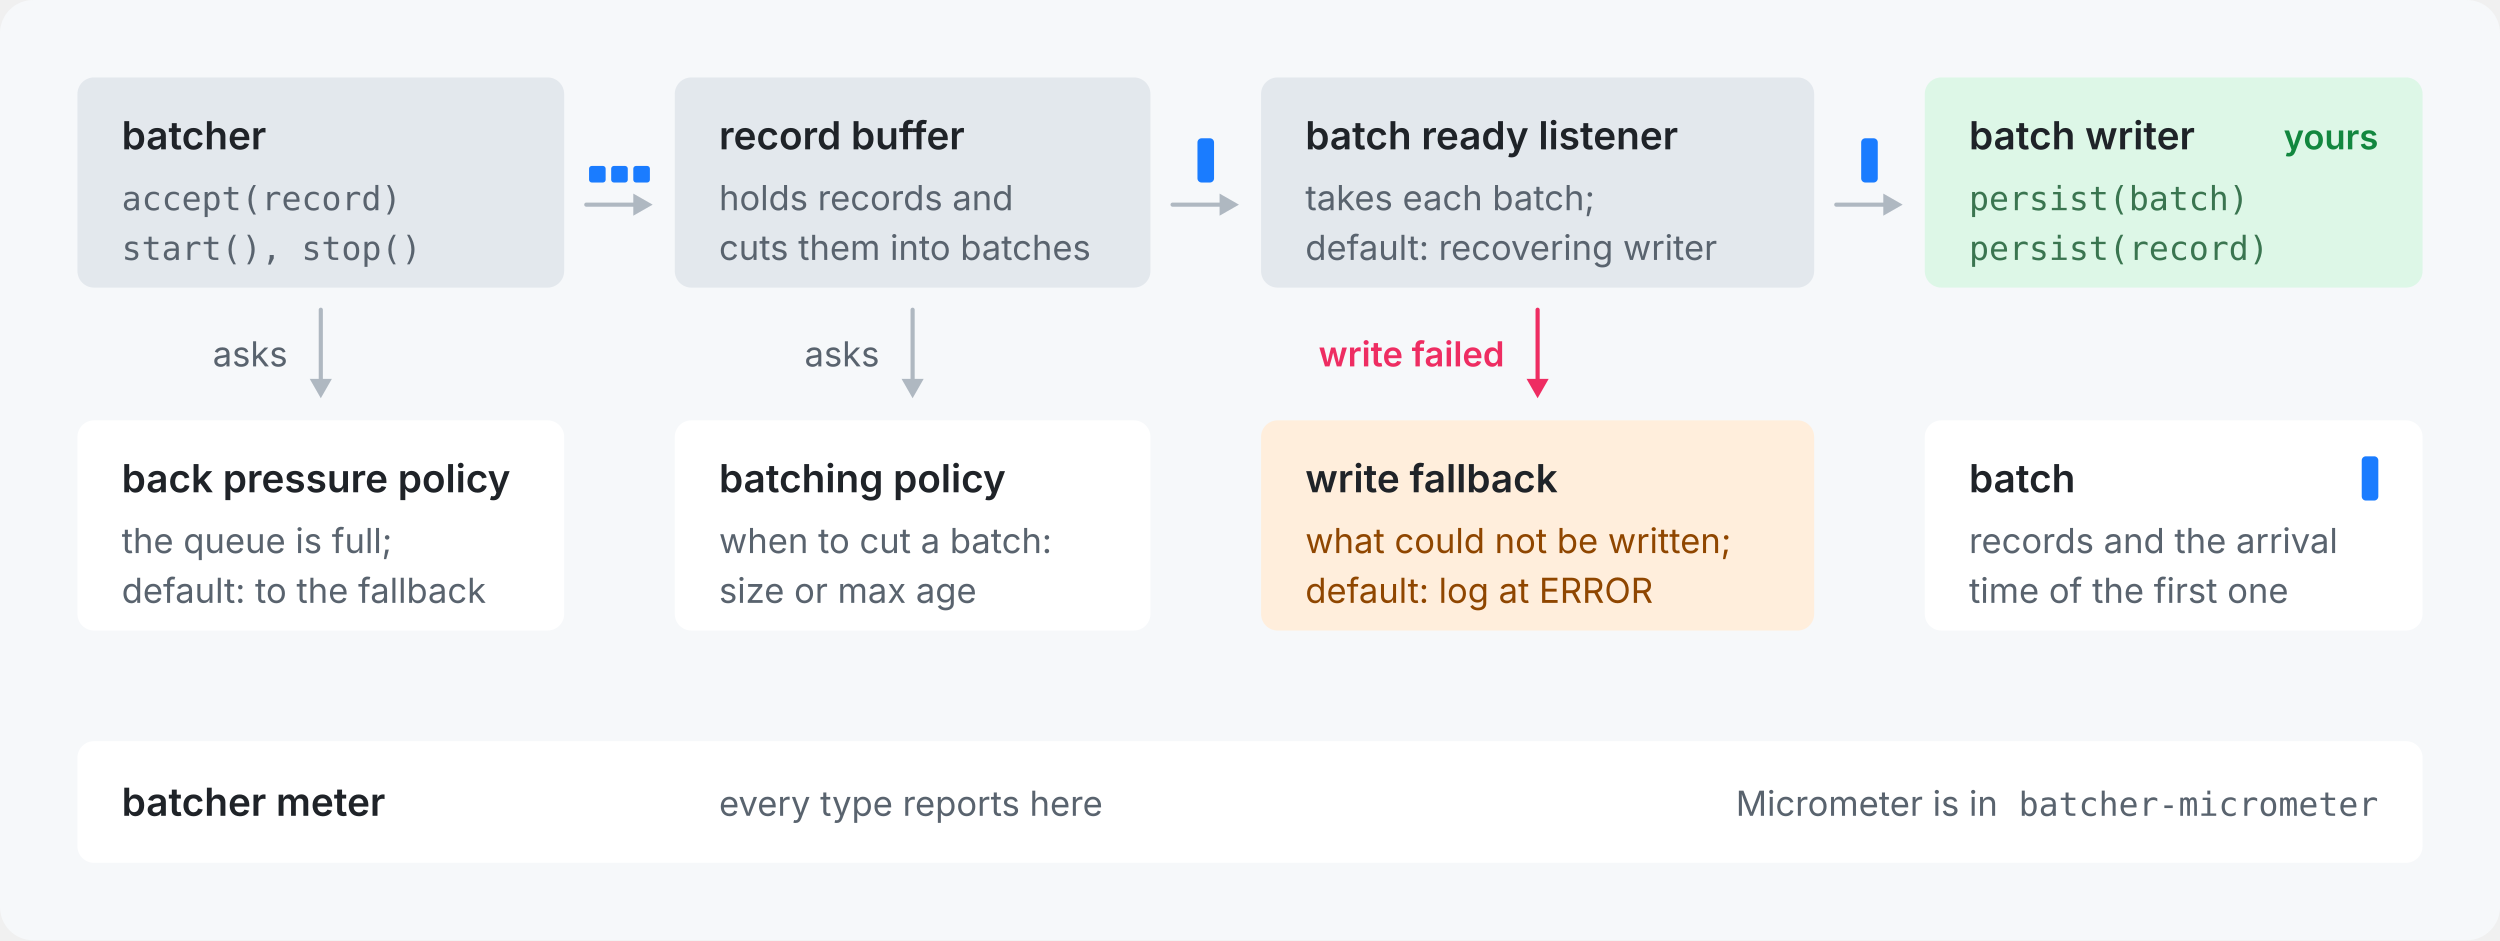
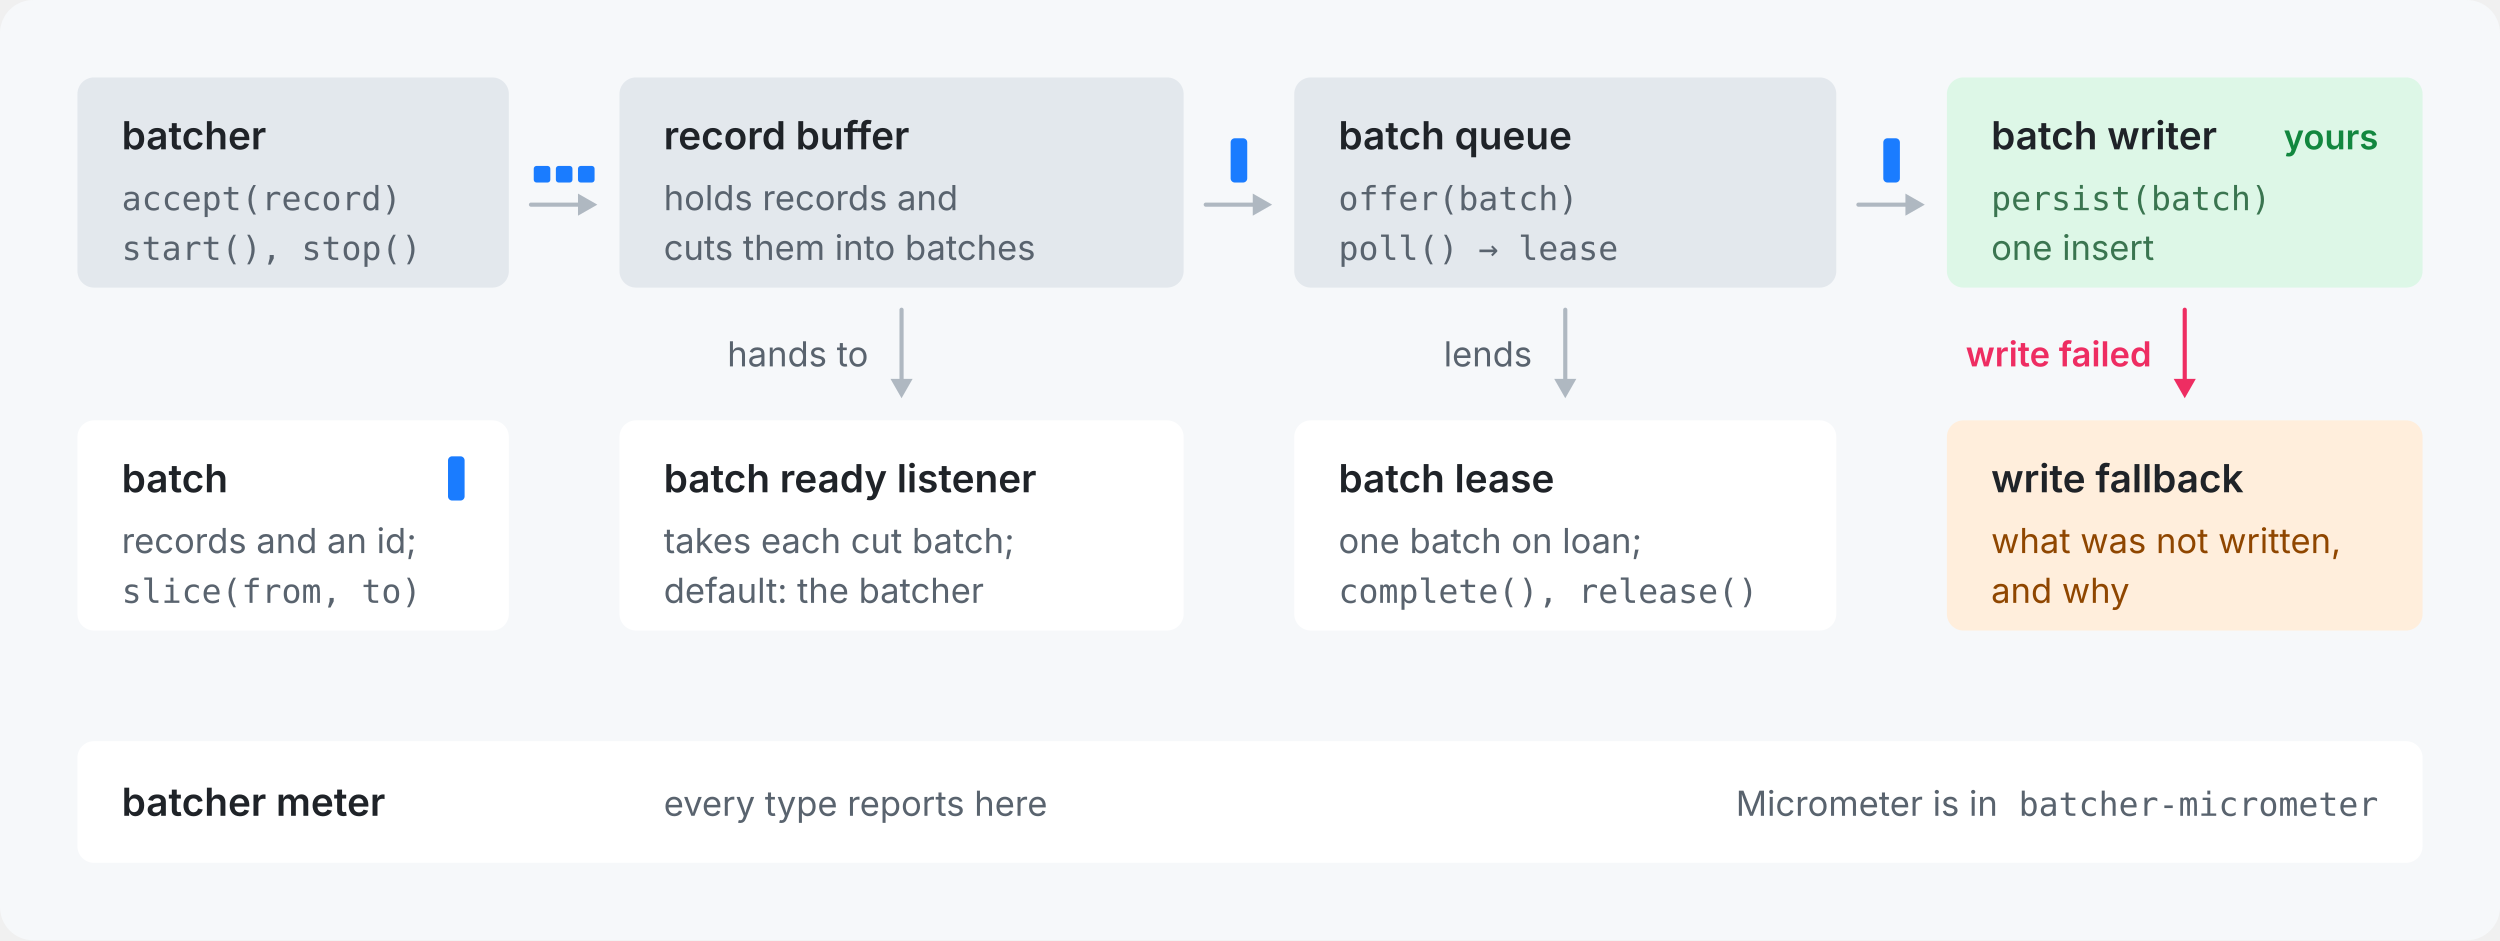
<svg xmlns="http://www.w3.org/2000/svg" viewBox="0 0 904 340" width="904" height="340" role="img">
  <rect width="904" height="340" rx="12" fill="#F6F8FA" />
  <g transform="translate(12,12)">
-     <rect x="16.0" y="16.0" width="176.0" height="76.0" rx="6" fill="#E3E8ED" />
+     <rect x="16.0" y="16.0" width="156.0" height="76.0" rx="6" fill="#E3E8ED" />
    <text x="32.0" y="42.0" font-family="-apple-system, BlinkMacSystemFont, 'Segoe UI', Inter, Helvetica, Arial, sans-serif" font-size="14" font-weight="600" fill="#1F2328" text-anchor="start">batcher</text>
    <text x="32.0" y="64.0" font-family="ui-monospace, SFMono-Regular, 'SF Mono', Menlo, Consolas, monospace" font-size="12" font-weight="400" fill="#59636E" text-anchor="start">accept(record)</text>
    <text x="32.0" y="82.0" font-family="ui-monospace, SFMono-Regular, 'SF Mono', Menlo, Consolas, monospace" font-size="12" font-weight="400" fill="#59636E" text-anchor="start">start(), stop()</text>
-     <rect x="232.0" y="16.0" width="172.0" height="76.0" rx="6" fill="#E3E8ED" />
-     <text x="248.0" y="42.0" font-family="-apple-system, BlinkMacSystemFont, 'Segoe UI', Inter, Helvetica, Arial, sans-serif" font-size="14" font-weight="600" fill="#1F2328" text-anchor="start">record buffer</text>
-     <text x="248.0" y="64.0" font-family="-apple-system, BlinkMacSystemFont, 'Segoe UI', Inter, Helvetica, Arial, sans-serif" font-size="12.5" font-weight="400" fill="#59636E" text-anchor="start">holds records and</text>
-     <text x="248.0" y="82.0" font-family="-apple-system, BlinkMacSystemFont, 'Segoe UI', Inter, Helvetica, Arial, sans-serif" font-size="12.5" font-weight="400" fill="#59636E" text-anchor="start">cuts them into batches</text>
-     <rect x="444.0" y="16.0" width="200.0" height="76.0" rx="6" fill="#E3E8ED" />
-     <text x="460.0" y="42.0" font-family="-apple-system, BlinkMacSystemFont, 'Segoe UI', Inter, Helvetica, Arial, sans-serif" font-size="14" font-weight="600" fill="#1F2328" text-anchor="start">batch ready listener</text>
-     <text x="460.0" y="64.0" font-family="-apple-system, BlinkMacSystemFont, 'Segoe UI', Inter, Helvetica, Arial, sans-serif" font-size="12.5" font-weight="400" fill="#59636E" text-anchor="start">takes each batch;</text>
-     <text x="460.0" y="82.0" font-family="-apple-system, BlinkMacSystemFont, 'Segoe UI', Inter, Helvetica, Arial, sans-serif" font-size="12.5" font-weight="400" fill="#59636E" text-anchor="start">default: recovering writer</text>
-     <rect x="684.0" y="16.0" width="180.0" height="76.0" rx="6" fill="#DDF7E7" />
-     <text x="700.0" y="42.0" font-family="-apple-system, BlinkMacSystemFont, 'Segoe UI', Inter, Helvetica, Arial, sans-serif" font-size="14" font-weight="600" fill="#1F2328" text-anchor="start">batch writer</text>
+     <rect x="212.0" y="16.0" width="204.0" height="76.0" rx="6" fill="#E3E8ED" />
+     <text x="228.0" y="42.0" font-family="-apple-system, BlinkMacSystemFont, 'Segoe UI', Inter, Helvetica, Arial, sans-serif" font-size="14" font-weight="600" fill="#1F2328" text-anchor="start">record buffer</text>
+     <text x="228.0" y="64.0" font-family="-apple-system, BlinkMacSystemFont, 'Segoe UI', Inter, Helvetica, Arial, sans-serif" font-size="12.5" font-weight="400" fill="#59636E" text-anchor="start">holds records and</text>
+     <text x="228.0" y="82.0" font-family="-apple-system, BlinkMacSystemFont, 'Segoe UI', Inter, Helvetica, Arial, sans-serif" font-size="12.5" font-weight="400" fill="#59636E" text-anchor="start">cuts them into batches</text>
+     <rect x="456.0" y="16.0" width="196.0" height="76.0" rx="6" fill="#E3E8ED" />
+     <text x="472.0" y="42.0" font-family="-apple-system, BlinkMacSystemFont, 'Segoe UI', Inter, Helvetica, Arial, sans-serif" font-size="14" font-weight="600" fill="#1F2328" text-anchor="start">batch queue</text>
+     <text x="472.0" y="64.0" font-family="ui-monospace, SFMono-Regular, 'SF Mono', Menlo, Consolas, monospace" font-size="12" font-weight="400" fill="#59636E" text-anchor="start">offer(batch)</text>
+     <text x="472.0" y="82.0" font-family="ui-monospace, SFMono-Regular, 'SF Mono', Menlo, Consolas, monospace" font-size="12" font-weight="400" fill="#59636E" text-anchor="start">poll() → lease</text>
+     <rect x="692.0" y="16.0" width="172.0" height="76.0" rx="6" fill="#DDF7E7" />
+     <text x="708.0" y="42.0" font-family="-apple-system, BlinkMacSystemFont, 'Segoe UI', Inter, Helvetica, Arial, sans-serif" font-size="14" font-weight="600" fill="#1F2328" text-anchor="start">batch writer</text>
    <text x="848.0" y="42.0" font-family="-apple-system, BlinkMacSystemFont, 'Segoe UI', Inter, Helvetica, Arial, sans-serif" font-size="12.5" font-weight="600" fill="#12873F" text-anchor="end">yours</text>
-     <text x="700.0" y="64.0" font-family="ui-monospace, SFMono-Regular, 'SF Mono', Menlo, Consolas, monospace" font-size="12" font-weight="400" fill="#3A7550" text-anchor="start">persist(batch)</text>
-     <text x="700.0" y="82.0" font-family="ui-monospace, SFMono-Regular, 'SF Mono', Menlo, Consolas, monospace" font-size="12" font-weight="400" fill="#3A7550" text-anchor="start">persist(record)</text>
-     <rect x="16.0" y="140.0" width="176.0" height="76.0" rx="6" fill="#FFFFFF" />
-     <text x="32.0" y="166.0" font-family="-apple-system, BlinkMacSystemFont, 'Segoe UI', Inter, Helvetica, Arial, sans-serif" font-size="14" font-weight="600" fill="#1F2328" text-anchor="start">back pressure policy</text>
-     <text x="32.0" y="188.0" font-family="-apple-system, BlinkMacSystemFont, 'Segoe UI', Inter, Helvetica, Arial, sans-serif" font-size="12.5" font-weight="400" fill="#59636E" text-anchor="start">the queue is full;</text>
-     <text x="32.0" y="206.0" font-family="-apple-system, BlinkMacSystemFont, 'Segoe UI', Inter, Helvetica, Arial, sans-serif" font-size="12.5" font-weight="400" fill="#59636E" text-anchor="start">default: to the fallback</text>
-     <rect x="232.0" y="140.0" width="172.0" height="76.0" rx="6" fill="#FFFFFF" />
-     <text x="248.0" y="166.0" font-family="-apple-system, BlinkMacSystemFont, 'Segoe UI', Inter, Helvetica, Arial, sans-serif" font-size="14" font-weight="600" fill="#1F2328" text-anchor="start">batching policy</text>
-     <text x="248.0" y="188.0" font-family="-apple-system, BlinkMacSystemFont, 'Segoe UI', Inter, Helvetica, Arial, sans-serif" font-size="12.5" font-weight="400" fill="#59636E" text-anchor="start">when to cut a batch:</text>
-     <text x="248.0" y="206.0" font-family="-apple-system, BlinkMacSystemFont, 'Segoe UI', Inter, Helvetica, Arial, sans-serif" font-size="12.5" font-weight="400" fill="#59636E" text-anchor="start">size or max age</text>
-     <rect x="444.0" y="140.0" width="200.0" height="76.0" rx="6" fill="#FFEEDC" />
-     <text x="460.0" y="166.0" font-family="-apple-system, BlinkMacSystemFont, 'Segoe UI', Inter, Helvetica, Arial, sans-serif" font-size="14" font-weight="600" fill="#1F2328" text-anchor="start">write fallback</text>
-     <text x="460.0" y="188.0" font-family="-apple-system, BlinkMacSystemFont, 'Segoe UI', Inter, Helvetica, Arial, sans-serif" font-size="12.5" font-weight="400" fill="#8F4600" text-anchor="start">what could not be written;</text>
-     <text x="460.0" y="206.0" font-family="-apple-system, BlinkMacSystemFont, 'Segoe UI', Inter, Helvetica, Arial, sans-serif" font-size="12.5" font-weight="400" fill="#8F4600" text-anchor="start">default: log at ERROR</text>
-     <rect x="684.0" y="140.0" width="180.0" height="76.0" rx="6" fill="#FFFFFF" />
-     <text x="700.0" y="166.0" font-family="-apple-system, BlinkMacSystemFont, 'Segoe UI', Inter, Helvetica, Arial, sans-serif" font-size="14" font-weight="600" fill="#1F2328" text-anchor="start">batch</text>
-     <text x="700.0" y="188.0" font-family="-apple-system, BlinkMacSystemFont, 'Segoe UI', Inter, Helvetica, Arial, sans-serif" font-size="12.5" font-weight="400" fill="#59636E" text-anchor="start">records and the arrival</text>
-     <text x="700.0" y="206.0" font-family="-apple-system, BlinkMacSystemFont, 'Segoe UI', Inter, Helvetica, Arial, sans-serif" font-size="12.5" font-weight="400" fill="#59636E" text-anchor="start">time of the first one</text>
-     <rect x="842.0" y="153.0" width="6.0" height="16.0" rx="1.5" fill="#1A7CFF" />
-     <path d="M200,62.0 L218,62.0" stroke="#AFB8C1" stroke-width="1.5" fill="none" stroke-linecap="round" stroke-linejoin="round" />
-     <path d="M217,58.0 L224,62.0 L217,66.0 Z" fill="#AFB8C1" />
-     <rect x="201.0" y="48.0" width="6.0" height="6.0" rx="1" fill="#1A7CFF" />
-     <rect x="209.0" y="48.0" width="6.0" height="6.0" rx="1" fill="#1A7CFF" />
-     <rect x="217.0" y="48.0" width="6.0" height="6.0" rx="1" fill="#1A7CFF" />
-     <path d="M412,62.0 L430,62.0" stroke="#AFB8C1" stroke-width="1.5" fill="none" stroke-linecap="round" stroke-linejoin="round" />
-     <path d="M429,58.0 L436,62.0 L429,66.0 Z" fill="#AFB8C1" />
-     <rect x="421.0" y="38.0" width="6.0" height="16.0" rx="1.5" fill="#1A7CFF" />
-     <path d="M652,62.0 L670,62.0" stroke="#AFB8C1" stroke-width="1.5" fill="none" stroke-linecap="round" stroke-linejoin="round" />
-     <path d="M669,58.0 L676,62.0 L669,66.0 Z" fill="#AFB8C1" />
-     <rect x="661.0" y="38.0" width="6.0" height="16.0" rx="1.5" fill="#1A7CFF" />
-     <path d="M104.0,100 L104.0,126" stroke="#AFB8C1" stroke-width="1.5" fill="none" stroke-linecap="round" stroke-linejoin="round" />
-     <path d="M100.0,125 L104.0,132 L108.0,125 Z" fill="#AFB8C1" />
-     <text x="92.0" y="120.5" font-family="-apple-system, BlinkMacSystemFont, 'Segoe UI', Inter, Helvetica, Arial, sans-serif" font-size="12.5" font-weight="400" fill="#59636E" text-anchor="end">asks</text>
-     <path d="M318.0,100 L318.0,126" stroke="#AFB8C1" stroke-width="1.5" fill="none" stroke-linecap="round" stroke-linejoin="round" />
-     <path d="M314.0,125 L318.0,132 L322.0,125 Z" fill="#AFB8C1" />
-     <text x="306.0" y="120.5" font-family="-apple-system, BlinkMacSystemFont, 'Segoe UI', Inter, Helvetica, Arial, sans-serif" font-size="12.5" font-weight="400" fill="#59636E" text-anchor="end">asks</text>
-     <path d="M544.0,100 L544.0,126" stroke="#EE2D62" stroke-width="1.5" fill="none" stroke-linecap="round" stroke-linejoin="round" />
-     <path d="M540.0,125 L544.0,132 L548.0,125 Z" fill="#EE2D62" />
-     <text x="532.0" y="120.5" font-family="-apple-system, BlinkMacSystemFont, 'Segoe UI', Inter, Helvetica, Arial, sans-serif" font-size="12.5" font-weight="600" fill="#EE2D62" text-anchor="end">write failed</text>
+     <text x="708.0" y="64.0" font-family="ui-monospace, SFMono-Regular, 'SF Mono', Menlo, Consolas, monospace" font-size="12" font-weight="400" fill="#3A7550" text-anchor="start">persist(batch)</text>
+     <text x="708.0" y="82.0" font-family="-apple-system, BlinkMacSystemFont, 'Segoe UI', Inter, Helvetica, Arial, sans-serif" font-size="12.5" font-weight="400" fill="#3A7550" text-anchor="start">one insert</text>
+     <rect x="16.0" y="140.0" width="156.0" height="76.0" rx="6" fill="#FFFFFF" />
+     <text x="32.0" y="166.0" font-family="-apple-system, BlinkMacSystemFont, 'Segoe UI', Inter, Helvetica, Arial, sans-serif" font-size="14" font-weight="600" fill="#1F2328" text-anchor="start">batch</text>
+     <text x="32.0" y="188.0" font-family="-apple-system, BlinkMacSystemFont, 'Segoe UI', Inter, Helvetica, Arial, sans-serif" font-size="12.5" font-weight="400" fill="#59636E" text-anchor="start">records and an id;</text>
+     <text x="32.0" y="206.0" font-family="ui-monospace, SFMono-Regular, 'SF Mono', Menlo, Consolas, monospace" font-size="12" font-weight="400" fill="#59636E" text-anchor="start">slice(from, to)</text>
+     <rect x="150.0" y="153.0" width="6.0" height="16.0" rx="1.5" fill="#1A7CFF" />
+     <rect x="212.0" y="140.0" width="204.0" height="76.0" rx="6" fill="#FFFFFF" />
+     <text x="228.0" y="166.0" font-family="-apple-system, BlinkMacSystemFont, 'Segoe UI', Inter, Helvetica, Arial, sans-serif" font-size="14" font-weight="600" fill="#1F2328" text-anchor="start">batch ready listener</text>
+     <text x="228.0" y="188.0" font-family="-apple-system, BlinkMacSystemFont, 'Segoe UI', Inter, Helvetica, Arial, sans-serif" font-size="12.5" font-weight="400" fill="#59636E" text-anchor="start">takes each cut batch;</text>
+     <text x="228.0" y="206.0" font-family="-apple-system, BlinkMacSystemFont, 'Segoe UI', Inter, Helvetica, Arial, sans-serif" font-size="12.5" font-weight="400" fill="#59636E" text-anchor="start">default: the batcher</text>
+     <rect x="456.0" y="140.0" width="196.0" height="76.0" rx="6" fill="#FFFFFF" />
+     <text x="472.0" y="166.0" font-family="-apple-system, BlinkMacSystemFont, 'Segoe UI', Inter, Helvetica, Arial, sans-serif" font-size="14" font-weight="600" fill="#1F2328" text-anchor="start">batch lease</text>
+     <text x="472.0" y="188.0" font-family="-apple-system, BlinkMacSystemFont, 'Segoe UI', Inter, Helvetica, Arial, sans-serif" font-size="12.5" font-weight="400" fill="#59636E" text-anchor="start">one batch on loan;</text>
+     <text x="472.0" y="206.0" font-family="ui-monospace, SFMono-Regular, 'SF Mono', Menlo, Consolas, monospace" font-size="12" font-weight="400" fill="#59636E" text-anchor="start">complete(), release()</text>
+     <rect x="692.0" y="140.0" width="172.0" height="76.0" rx="6" fill="#FFEEDC" />
+     <text x="708.0" y="166.0" font-family="-apple-system, BlinkMacSystemFont, 'Segoe UI', Inter, Helvetica, Arial, sans-serif" font-size="14" font-weight="600" fill="#1F2328" text-anchor="start">write fallback</text>
+     <text x="708.0" y="188.0" font-family="-apple-system, BlinkMacSystemFont, 'Segoe UI', Inter, Helvetica, Arial, sans-serif" font-size="12.5" font-weight="400" fill="#8F4600" text-anchor="start">what was not written,</text>
+     <text x="708.0" y="206.0" font-family="-apple-system, BlinkMacSystemFont, 'Segoe UI', Inter, Helvetica, Arial, sans-serif" font-size="12.5" font-weight="400" fill="#8F4600" text-anchor="start">and why</text>
+     <path d="M180,62.0 L198,62.0" stroke="#AFB8C1" stroke-width="1.5" fill="none" stroke-linecap="round" stroke-linejoin="round" />
+     <path d="M197,58.0 L204,62.0 L197,66.0 Z" fill="#AFB8C1" />
+     <rect x="181.0" y="48.0" width="6.0" height="6.0" rx="1" fill="#1A7CFF" />
+     <rect x="189.0" y="48.0" width="6.0" height="6.0" rx="1" fill="#1A7CFF" />
+     <rect x="197.0" y="48.0" width="6.0" height="6.0" rx="1" fill="#1A7CFF" />
+     <path d="M424,62.0 L442,62.0" stroke="#AFB8C1" stroke-width="1.5" fill="none" stroke-linecap="round" stroke-linejoin="round" />
+     <path d="M441,58.0 L448,62.0 L441,66.0 Z" fill="#AFB8C1" />
+     <rect x="433.0" y="38.0" width="6.0" height="16.0" rx="1.5" fill="#1A7CFF" />
+     <path d="M660,62.0 L678,62.0" stroke="#AFB8C1" stroke-width="1.5" fill="none" stroke-linecap="round" stroke-linejoin="round" />
+     <path d="M677,58.0 L684,62.0 L677,66.0 Z" fill="#AFB8C1" />
+     <rect x="669.0" y="38.0" width="6.0" height="16.0" rx="1.5" fill="#1A7CFF" />
+     <path d="M314.0,100 L314.0,126" stroke="#AFB8C1" stroke-width="1.5" fill="none" stroke-linecap="round" stroke-linejoin="round" />
+     <path d="M310.0,125 L314.0,132 L318.0,125 Z" fill="#AFB8C1" />
+     <text x="302.0" y="120.5" font-family="-apple-system, BlinkMacSystemFont, 'Segoe UI', Inter, Helvetica, Arial, sans-serif" font-size="12.5" font-weight="400" fill="#59636E" text-anchor="end">hands to</text>
+     <path d="M554.0,100 L554.0,126" stroke="#AFB8C1" stroke-width="1.5" fill="none" stroke-linecap="round" stroke-linejoin="round" />
+     <path d="M550.0,125 L554.0,132 L558.0,125 Z" fill="#AFB8C1" />
+     <text x="542.0" y="120.5" font-family="-apple-system, BlinkMacSystemFont, 'Segoe UI', Inter, Helvetica, Arial, sans-serif" font-size="12.5" font-weight="400" fill="#59636E" text-anchor="end">lends</text>
+     <path d="M778.0,100 L778.0,126" stroke="#EE2D62" stroke-width="1.5" fill="none" stroke-linecap="round" stroke-linejoin="round" />
+     <path d="M774.0,125 L778.0,132 L782.0,125 Z" fill="#EE2D62" />
+     <text x="766.0" y="120.5" font-family="-apple-system, BlinkMacSystemFont, 'Segoe UI', Inter, Helvetica, Arial, sans-serif" font-size="12.5" font-weight="600" fill="#EE2D62" text-anchor="end">write failed</text>
    <rect x="16.0" y="256.0" width="848.0" height="44.0" rx="6" fill="#FFFFFF" />
    <text x="32.0" y="283.0" font-family="-apple-system, BlinkMacSystemFont, 'Segoe UI', Inter, Helvetica, Arial, sans-serif" font-size="14" font-weight="600" fill="#1F2328" text-anchor="start">batcher meter</text>
-     <text x="248.0" y="283.0" font-family="-apple-system, BlinkMacSystemFont, 'Segoe UI', Inter, Helvetica, Arial, sans-serif" font-size="12.5" font-weight="400" fill="#59636E" text-anchor="start">every type reports here</text>
+     <text x="228.0" y="283.0" font-family="-apple-system, BlinkMacSystemFont, 'Segoe UI', Inter, Helvetica, Arial, sans-serif" font-size="12.5" font-weight="400" fill="#59636E" text-anchor="start">every type reports here</text>
    <text x="848.0" y="283.0" font-family="ui-monospace, SFMono-Regular, 'SF Mono', Menlo, Consolas, monospace" font-size="12" font-weight="400" fill="#59636E" text-anchor="end">batcher-micrometer</text>
    <text x="710.4" y="283.0" font-family="-apple-system, BlinkMacSystemFont, 'Segoe UI', Inter, Helvetica, Arial, sans-serif" font-size="12.5" font-weight="400" fill="#59636E" text-anchor="end">Micrometer is in</text>
  </g>
</svg>
